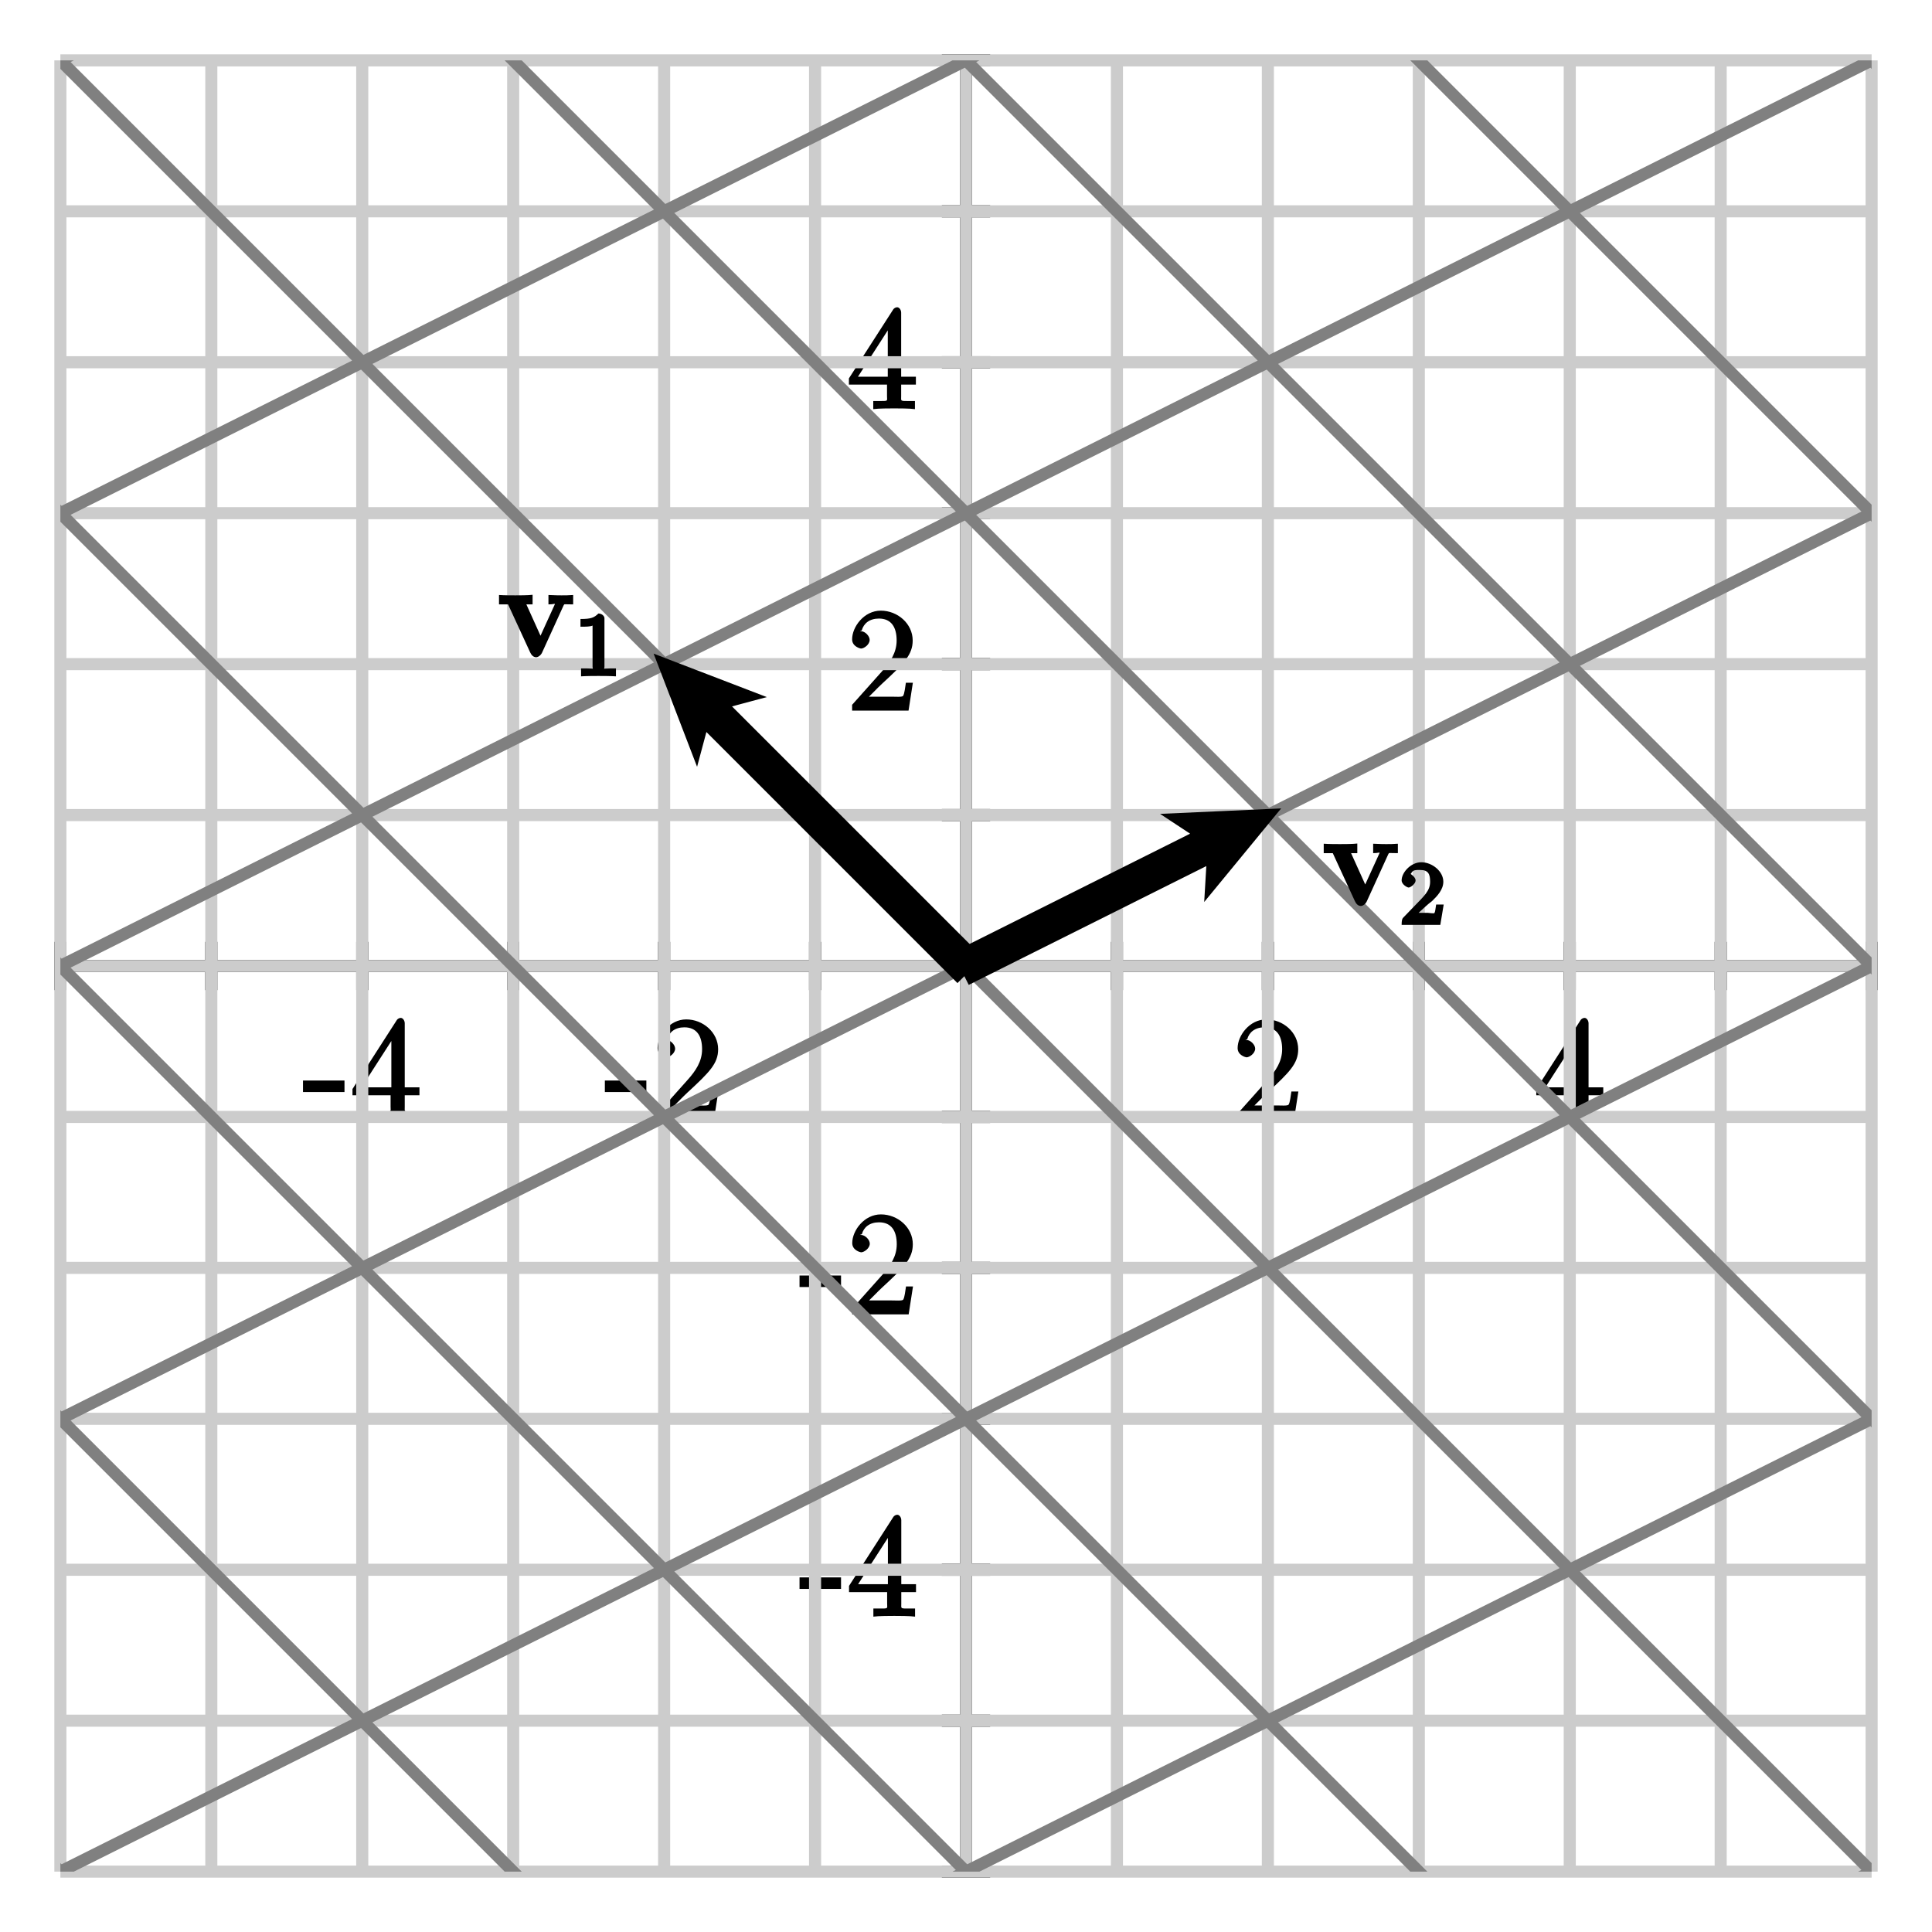
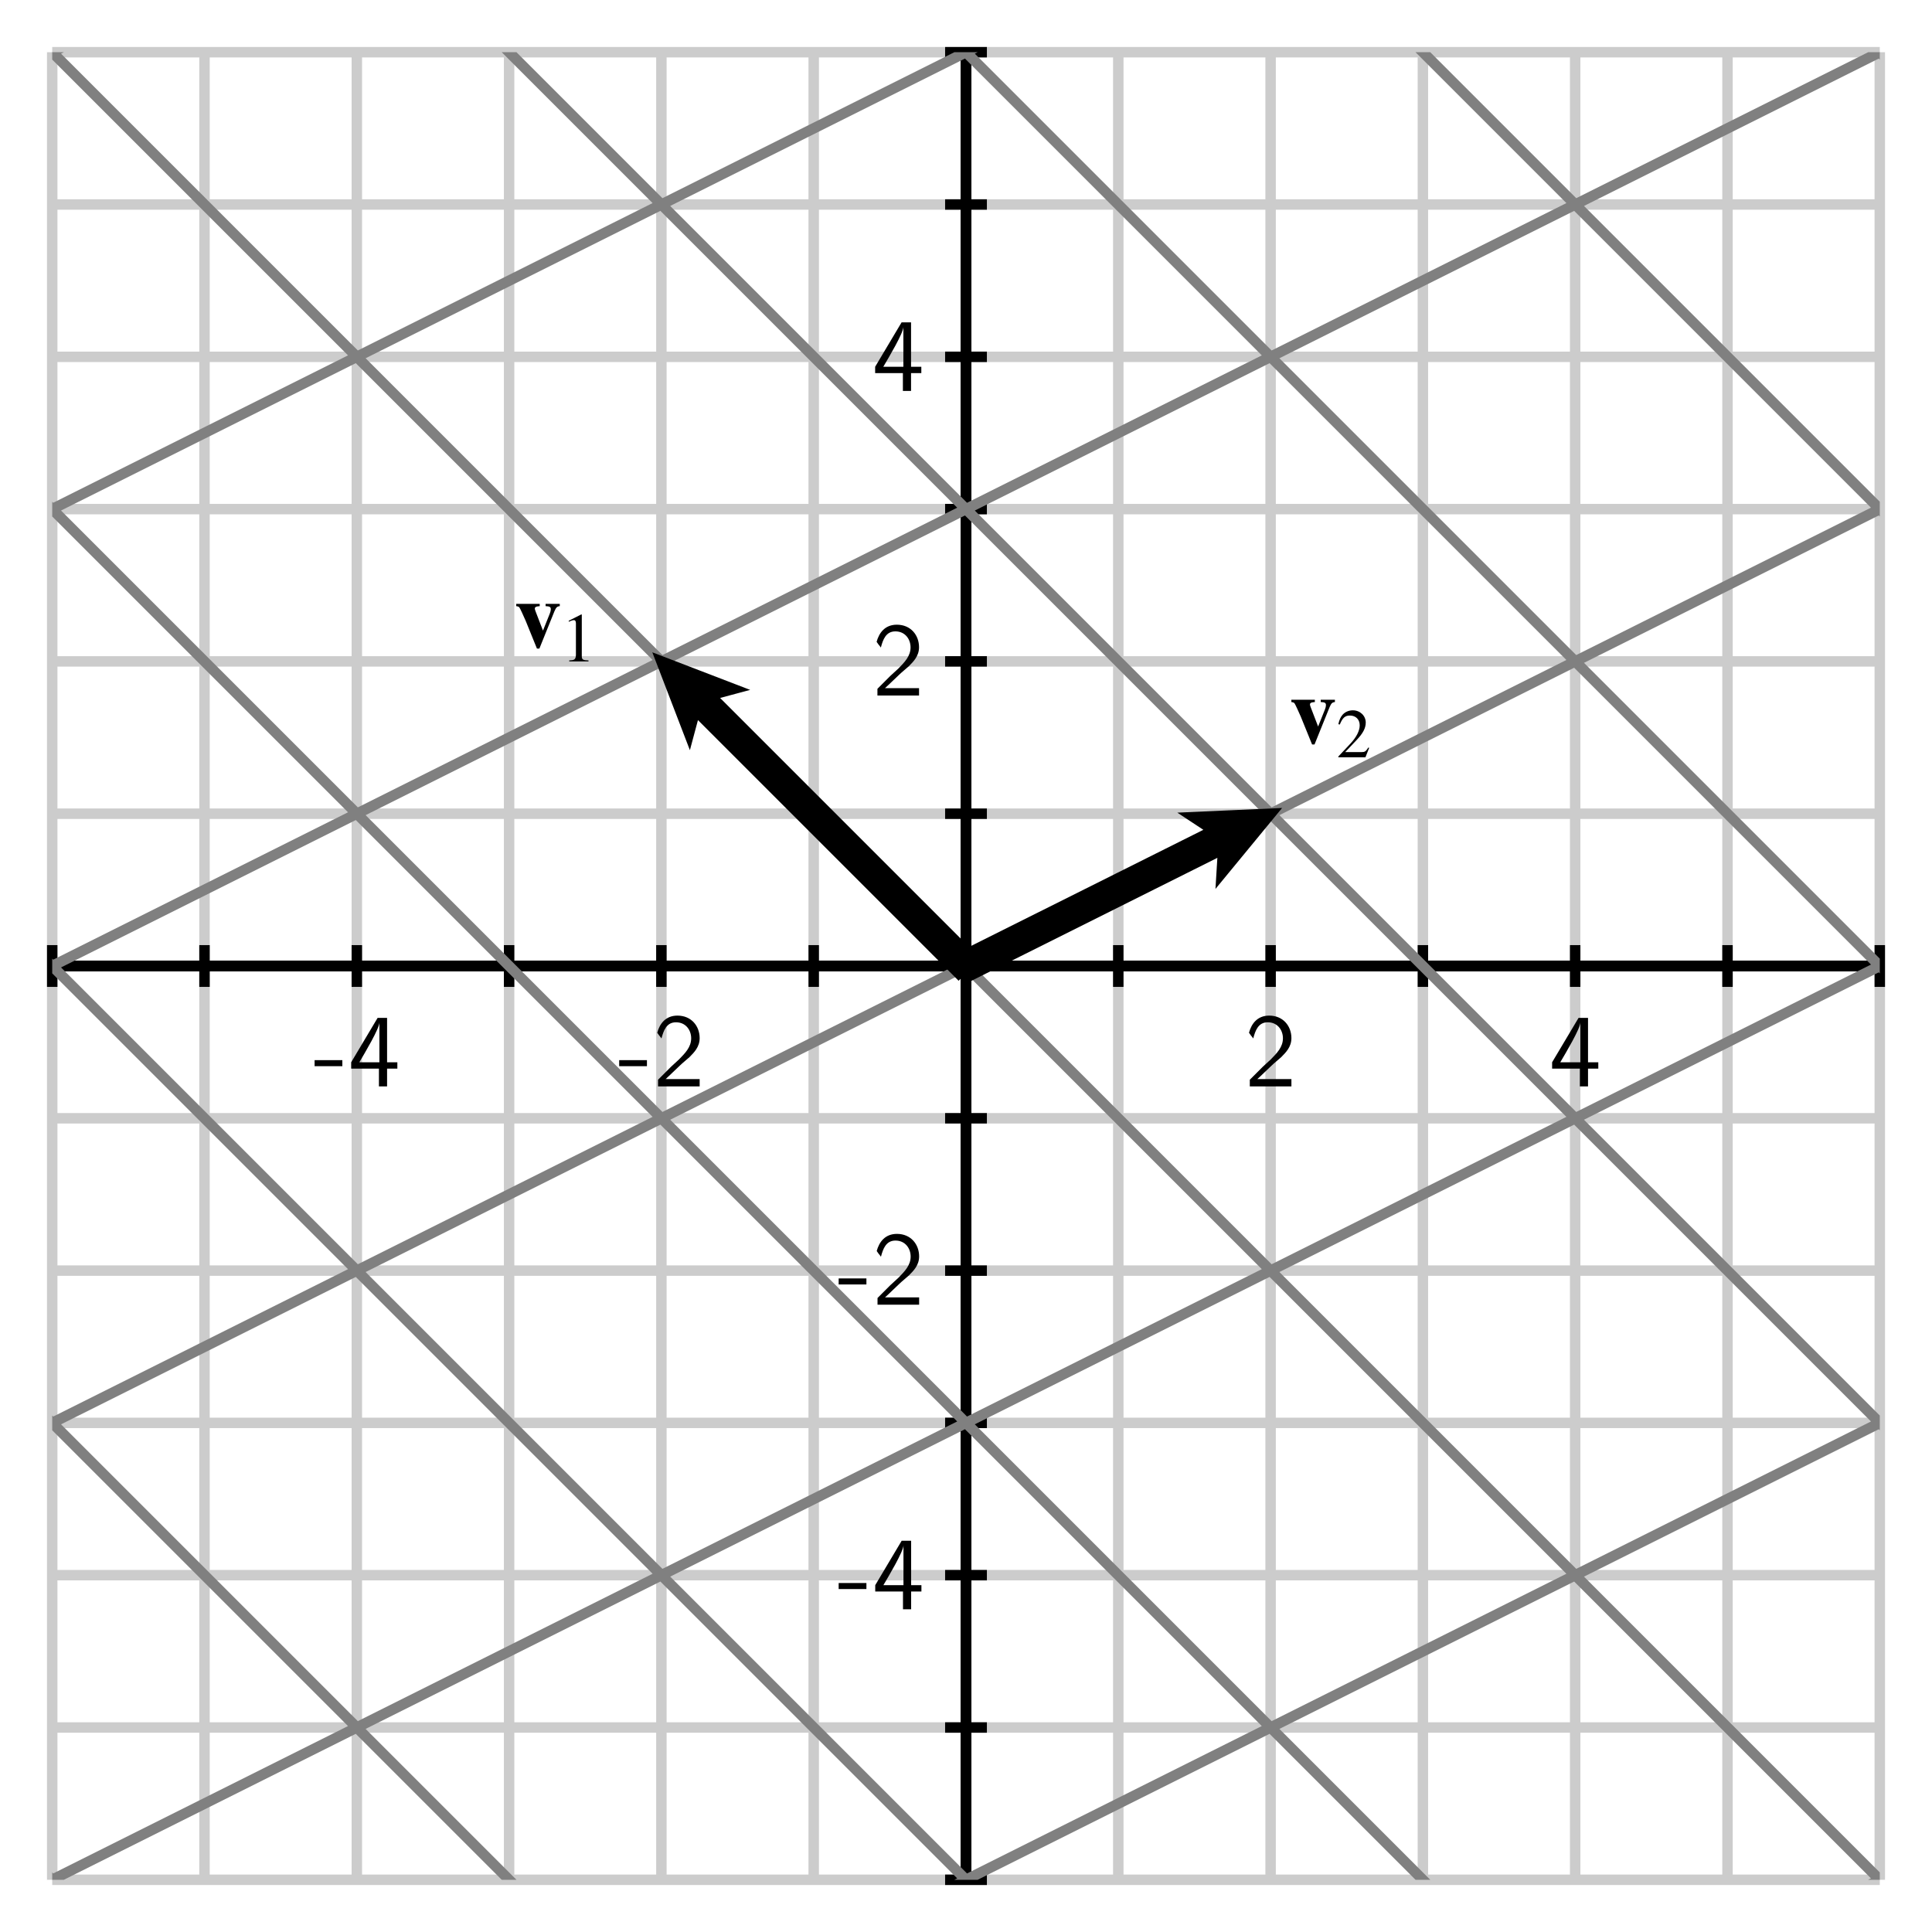
- <svg xmlns="http://www.w3.org/2000/svg" xmlns:xlink="http://www.w3.org/1999/xlink" width="160pt" height="160pt" viewBox="0 0 160 160" version="1.1">
+ <svg xmlns="http://www.w3.org/2000/svg" xmlns:xlink="http://www.w3.org/1999/xlink" width="185pt" height="185pt" viewBox="0 0 185 185" version="1.1">
  <defs>
    <g>
      <symbol overflow="visible" id="glyph0-0">
        <path style="stroke:none;" d="" />
      </symbol>
      <symbol overflow="visible" id="glyph0-1">
-         <path style="stroke:none;" d="M 3.406 -2.406 L 3.406 -3.219 L -0.031 -3.219 L -0.031 -2.266 L 3.406 -2.266 Z M 3.406 -2.406 " />
+         <path style="stroke:none;" d="M 2.766 -1.938 L 2.766 -2.516 L 0.109 -2.516 L 0.109 -1.938 Z M 2.766 -1.938 " />
      </symbol>
      <symbol overflow="visible" id="glyph0-2">
-         <path style="stroke:none;" d="M 4.484 -7.953 C 4.484 -8.188 4.328 -8.406 4.156 -8.406 C 4.062 -8.406 3.906 -8.359 3.812 -8.203 L 0.156 -2.516 L 0.156 -2 L 3.312 -2 L 3.312 -1.062 C 3.312 -0.609 3.453 -0.641 2.578 -0.641 L 2.172 -0.641 L 2.172 0.031 C 2.609 -0.031 3.562 -0.031 3.906 -0.031 C 4.234 -0.031 5.203 -0.031 5.625 0.031 L 5.625 -0.641 L 5.234 -0.641 C 4.375 -0.641 4.484 -0.609 4.484 -1.062 L 4.484 -2 L 5.703 -2 L 5.703 -2.656 L 4.484 -2.656 Z M 3.375 -7.016 L 3.375 -2.656 L 0.906 -2.656 L 3.641 -6.906 Z M 3.375 -7.016 " />
+         <path style="stroke:none;" d="M 3.719 -1.703 L 4.703 -1.703 L 4.703 -2.312 L 3.719 -2.312 L 3.719 -6.562 L 2.812 -6.562 L 0.281 -2.312 L 0.281 -1.703 L 2.938 -1.703 L 2.938 0 L 3.719 0 Z M 1.062 -2.312 C 1.578 -3.188 2.984 -5.547 2.984 -6.125 L 2.984 -2.312 Z M 1.062 -2.312 " />
      </symbol>
      <symbol overflow="visible" id="glyph0-3">
-         <path style="stroke:none;" d="M 5.281 -2.312 L 4.875 -2.312 C 4.812 -1.953 4.766 -1.406 4.641 -1.219 C 4.562 -1.109 4 -1.156 3.641 -1.156 L 1.422 -1.156 L 1.531 -0.891 C 1.844 -1.156 2.578 -1.938 2.891 -2.219 C 4.719 -3.906 5.438 -4.625 5.438 -5.812 C 5.438 -7.203 4.188 -8.281 2.797 -8.281 C 1.406 -8.281 0.422 -6.938 0.422 -5.906 C 0.422 -5.297 1.109 -5.141 1.156 -5.141 C 1.406 -5.141 1.875 -5.469 1.875 -5.859 C 1.875 -6.188 1.484 -6.578 1.156 -6.578 C 1.047 -6.578 1.016 -6.578 1.219 -6.641 C 1.375 -7.219 1.859 -7.625 2.641 -7.625 C 3.656 -7.625 4.109 -6.922 4.109 -5.812 C 4.109 -4.797 3.578 -4.016 2.891 -3.25 L 0.422 -0.484 L 0.422 0 L 5.094 0 L 5.453 -2.312 Z M 5.281 -2.312 " />
+         <path style="stroke:none;" d="M 1.734 -1.875 L 0.5 -0.641 L 0.5 0 L 4.484 0 L 4.484 -0.703 L 2.672 -0.703 C 2.547 -0.703 2.438 -0.703 2.312 -0.703 L 1.219 -0.703 C 1.547 -0.984 2.297 -1.734 2.609 -2.016 C 2.797 -2.203 3.312 -2.625 3.5 -2.797 C 3.953 -3.25 4.484 -3.781 4.484 -4.625 C 4.484 -5.781 3.688 -6.781 2.359 -6.781 C 1.219 -6.781 0.656 -6 0.422 -5.141 C 0.547 -4.969 0.594 -4.906 0.609 -4.875 C 0.625 -4.859 0.734 -4.734 0.828 -4.594 C 1.031 -5.359 1.312 -6.141 2.219 -6.141 C 3.156 -6.141 3.672 -5.391 3.672 -4.609 C 3.672 -3.766 3.094 -3.188 2.516 -2.594 Z M 1.734 -1.875 " />
      </symbol>
      <symbol overflow="visible" id="glyph1-0">
        <path style="stroke:none;" d="" />
      </symbol>
      <symbol overflow="visible" id="glyph1-1">
-         <path style="stroke:none;" d="M 5.469 -4.234 C 5.547 -4.391 5.469 -4.328 6.266 -4.328 L 6.266 -5.109 C 5.75 -5.078 5.734 -5.078 5.297 -5.078 C 5 -5.078 4.984 -5.078 4.219 -5.109 L 4.219 -4.328 C 4.656 -4.328 4.75 -4.422 4.75 -4.344 C 4.75 -4.344 4.797 -4.438 4.844 -4.547 L 3.562 -1.734 L 2.391 -4.328 L 2.906 -4.328 L 2.906 -5.125 C 2.531 -5.078 1.766 -5.078 1.484 -5.078 C 1.172 -5.078 0.547 -5.078 0.125 -5.109 L 0.125 -4.328 L 0.875 -4.328 L 2.703 -0.359 C 2.797 -0.156 2.953 0.047 3.203 0.047 C 3.375 0.047 3.594 -0.125 3.688 -0.328 Z M 5.469 -4.234 " />
+         <path style="stroke:none;" d="M 4.359 -4.156 L 3 -4.156 L 3 -3.938 C 3.391 -3.922 3.5 -3.859 3.5 -3.641 C 3.5 -3.531 3.469 -3.391 3.406 -3.234 L 2.75 -1.594 L 2.047 -3.422 C 1.984 -3.594 1.969 -3.641 1.969 -3.703 C 1.969 -3.828 2.047 -3.891 2.281 -3.922 C 2.297 -3.922 2.359 -3.922 2.438 -3.938 L 2.438 -4.156 L 0.188 -4.156 L 0.188 -3.938 C 0.391 -3.906 0.453 -3.875 0.5 -3.797 C 0.516 -3.812 0.938 -2.906 1.094 -2.531 L 2.172 0.125 L 2.406 0.125 L 3.844 -3.438 C 4.016 -3.828 4.094 -3.906 4.359 -3.938 Z M 4.359 -4.156 " />
      </symbol>
      <symbol overflow="visible" id="glyph2-0">
        <path style="stroke:none;" d="" />
      </symbol>
      <symbol overflow="visible" id="glyph2-1">
-         <path style="stroke:none;" d="M 2.469 -4.797 C 2.469 -4.984 2.25 -5.188 1.969 -5.188 C 1.609 -4.844 1.375 -4.734 0.484 -4.734 L 0.484 -4.094 C 0.891 -4.094 1.281 -4.094 1.484 -4.188 L 1.484 -0.797 C 1.484 -0.531 1.672 -0.641 0.984 -0.641 L 0.531 -0.641 L 0.531 0.016 C 1.031 -0.016 1.656 -0.016 1.969 -0.016 C 2.297 -0.016 2.922 -0.016 3.422 0.016 L 3.422 -0.641 L 2.969 -0.641 C 2.281 -0.641 2.469 -0.531 2.469 -0.797 Z M 2.469 -4.797 " />
+         <path style="stroke:none;" d="M 1.938 -4.5 L 0.734 -3.891 L 0.734 -3.797 C 0.812 -3.828 0.891 -3.859 0.922 -3.875 C 1.031 -3.922 1.156 -3.953 1.219 -3.953 C 1.359 -3.953 1.422 -3.844 1.422 -3.641 L 1.422 -0.625 C 1.422 -0.406 1.359 -0.25 1.266 -0.188 C 1.156 -0.125 1.062 -0.109 0.781 -0.094 L 0.781 0 L 2.625 0 L 2.625 -0.094 C 2.094 -0.109 1.984 -0.172 1.984 -0.5 L 1.984 -4.484 Z M 1.938 -4.5 " />
      </symbol>
      <symbol overflow="visible" id="glyph2-2">
-         <path style="stroke:none;" d="M 2.172 -1.531 C 2.281 -1.641 2.578 -1.875 2.703 -1.969 C 3.141 -2.391 3.641 -2.922 3.641 -3.578 C 3.641 -4.438 2.719 -5.188 1.812 -5.188 C 0.953 -5.188 0.188 -4.344 0.188 -3.688 C 0.188 -3.344 0.656 -3.094 0.766 -3.094 C 0.922 -3.094 1.344 -3.406 1.344 -3.672 C 1.344 -4.047 0.781 -4.25 0.969 -4.25 C 1.109 -4.578 1.391 -4.547 1.734 -4.547 C 2.406 -4.547 2.547 -4.188 2.547 -3.578 C 2.547 -2.828 2.078 -2.422 1.234 -1.547 L 0.328 -0.609 C 0.234 -0.531 0.188 -0.375 0.188 0 L 3.391 0 L 3.672 -1.688 L 3.047 -1.688 C 2.984 -1.344 2.984 -1.125 2.906 -0.984 C 2.859 -0.922 2.453 -1 2.344 -1 L 1.062 -1 L 1.203 -0.641 Z M 2.172 -1.531 " />
+         <path style="stroke:none;" d="M 3.156 -0.906 L 3.078 -0.938 C 2.828 -0.562 2.75 -0.5 2.438 -0.5 L 0.859 -0.5 L 1.969 -1.672 C 2.562 -2.297 2.828 -2.797 2.828 -3.328 C 2.828 -3.984 2.281 -4.5 1.594 -4.5 C 1.219 -4.5 0.875 -4.359 0.625 -4.094 C 0.422 -3.859 0.312 -3.641 0.203 -3.172 L 0.344 -3.141 C 0.609 -3.797 0.859 -4 1.312 -4 C 1.875 -4 2.25 -3.625 2.25 -3.062 C 2.25 -2.547 1.938 -1.938 1.391 -1.344 L 0.203 -0.078 L 0.203 0 L 2.797 0 Z M 3.156 -0.906 " />
      </symbol>
    </g>
    <clipPath id="clip1">
-       <path d="M 5 5 L 155 5 L 155 155 L 5 155 Z M 5 5 " />
+       <path d="M 5 5 L 180 5 L 180 180 L 5 180 Z M 5 5 " />
    </clipPath>
  </defs>
  <g id="surface1">
-     <path style="fill:none;stroke-width:10;stroke-linecap:butt;stroke-linejoin:miter;stroke:rgb(0%,0%,0%);stroke-opacity:1;stroke-miterlimit:10;" d="M 50 800 L 1550 800 M 800 50 L 800 1550 " transform="matrix(0.1,0,0,-0.1,0,160)" />
-     <path style="fill:none;stroke-width:10;stroke-linecap:butt;stroke-linejoin:miter;stroke:rgb(0%,0%,0%);stroke-opacity:1;stroke-miterlimit:10;" d="M 50 800 L 1550 800 M 800 50 L 800 1550 M 50 780 L 50 820 " transform="matrix(0.1,0,0,-0.1,0,160)" />
-     <path style="fill:none;stroke-width:10;stroke-linecap:butt;stroke-linejoin:miter;stroke:rgb(0%,0%,0%);stroke-opacity:1;stroke-miterlimit:10;" d="M 50 800 L 1550 800 M 800 50 L 800 1550 M 175 780 L 175 820 " transform="matrix(0.1,0,0,-0.1,0,160)" />
-     <path style="fill:none;stroke-width:10;stroke-linecap:butt;stroke-linejoin:miter;stroke:rgb(0%,0%,0%);stroke-opacity:1;stroke-miterlimit:10;" d="M 50 800 L 1550 800 M 800 50 L 800 1550 M 300 780 L 300 820 " transform="matrix(0.1,0,0,-0.1,0,160)" />
-     <path style="fill:none;stroke-width:10;stroke-linecap:butt;stroke-linejoin:miter;stroke:rgb(0%,0%,0%);stroke-opacity:1;stroke-miterlimit:10;" d="M 50 800 L 1550 800 M 800 50 L 800 1550 M 425 780 L 425 820 " transform="matrix(0.1,0,0,-0.1,0,160)" />
-     <path style="fill:none;stroke-width:10;stroke-linecap:butt;stroke-linejoin:miter;stroke:rgb(0%,0%,0%);stroke-opacity:1;stroke-miterlimit:10;" d="M 50 800 L 1550 800 M 800 50 L 800 1550 M 550 780 L 550 820 " transform="matrix(0.1,0,0,-0.1,0,160)" />
-     <path style="fill:none;stroke-width:10;stroke-linecap:butt;stroke-linejoin:miter;stroke:rgb(0%,0%,0%);stroke-opacity:1;stroke-miterlimit:10;" d="M 50 800 L 1550 800 M 800 50 L 800 1550 M 675 780 L 675 820 " transform="matrix(0.1,0,0,-0.1,0,160)" />
-     <path style="fill:none;stroke-width:10;stroke-linecap:butt;stroke-linejoin:miter;stroke:rgb(0%,0%,0%);stroke-opacity:1;stroke-miterlimit:10;" d="M 50 800 L 1550 800 M 800 50 L 800 1550 M 800 780 L 800 820 " transform="matrix(0.1,0,0,-0.1,0,160)" />
-     <path style="fill:none;stroke-width:10;stroke-linecap:butt;stroke-linejoin:miter;stroke:rgb(0%,0%,0%);stroke-opacity:1;stroke-miterlimit:10;" d="M 50 800 L 1550 800 M 800 50 L 800 1550 M 925 780 L 925 820 " transform="matrix(0.1,0,0,-0.1,0,160)" />
-     <path style="fill:none;stroke-width:10;stroke-linecap:butt;stroke-linejoin:miter;stroke:rgb(0%,0%,0%);stroke-opacity:1;stroke-miterlimit:10;" d="M 50 800 L 1550 800 M 800 50 L 800 1550 M 1050 780 L 1050 820 " transform="matrix(0.1,0,0,-0.1,0,160)" />
-     <path style="fill:none;stroke-width:10;stroke-linecap:butt;stroke-linejoin:miter;stroke:rgb(0%,0%,0%);stroke-opacity:1;stroke-miterlimit:10;" d="M 50 800 L 1550 800 M 800 50 L 800 1550 M 1175 780 L 1175 820 " transform="matrix(0.1,0,0,-0.1,0,160)" />
-     <path style="fill:none;stroke-width:10;stroke-linecap:butt;stroke-linejoin:miter;stroke:rgb(0%,0%,0%);stroke-opacity:1;stroke-miterlimit:10;" d="M 50 800 L 1550 800 M 800 50 L 800 1550 M 1300 780 L 1300 820 " transform="matrix(0.1,0,0,-0.1,0,160)" />
-     <path style="fill:none;stroke-width:10;stroke-linecap:butt;stroke-linejoin:miter;stroke:rgb(0%,0%,0%);stroke-opacity:1;stroke-miterlimit:10;" d="M 50 800 L 1550 800 M 800 50 L 800 1550 M 1425 780 L 1425 820 " transform="matrix(0.1,0,0,-0.1,0,160)" />
-     <path style="fill:none;stroke-width:10;stroke-linecap:butt;stroke-linejoin:miter;stroke:rgb(0%,0%,0%);stroke-opacity:1;stroke-miterlimit:10;" d="M 50 800 L 1550 800 M 800 50 L 800 1550 M 1550 780 L 1550 820 " transform="matrix(0.1,0,0,-0.1,0,160)" />
-     <path style="fill:none;stroke-width:10;stroke-linecap:butt;stroke-linejoin:miter;stroke:rgb(0%,0%,0%);stroke-opacity:1;stroke-miterlimit:10;" d="M 50 800 L 1550 800 M 800 50 L 800 1550 M 780 50 L 820 50 " transform="matrix(0.1,0,0,-0.1,0,160)" />
-     <path style="fill:none;stroke-width:10;stroke-linecap:butt;stroke-linejoin:miter;stroke:rgb(0%,0%,0%);stroke-opacity:1;stroke-miterlimit:10;" d="M 50 800 L 1550 800 M 800 50 L 800 1550 M 780 175 L 820 175 " transform="matrix(0.1,0,0,-0.1,0,160)" />
-     <path style="fill:none;stroke-width:10;stroke-linecap:butt;stroke-linejoin:miter;stroke:rgb(0%,0%,0%);stroke-opacity:1;stroke-miterlimit:10;" d="M 50 800 L 1550 800 M 800 50 L 800 1550 M 780 300 L 820 300 " transform="matrix(0.1,0,0,-0.1,0,160)" />
-     <path style="fill:none;stroke-width:10;stroke-linecap:butt;stroke-linejoin:miter;stroke:rgb(0%,0%,0%);stroke-opacity:1;stroke-miterlimit:10;" d="M 50 800 L 1550 800 M 800 50 L 800 1550 M 780 425 L 820 425 " transform="matrix(0.1,0,0,-0.1,0,160)" />
-     <path style="fill:none;stroke-width:10;stroke-linecap:butt;stroke-linejoin:miter;stroke:rgb(0%,0%,0%);stroke-opacity:1;stroke-miterlimit:10;" d="M 50 800 L 1550 800 M 800 50 L 800 1550 M 780 550 L 820 550 " transform="matrix(0.1,0,0,-0.1,0,160)" />
-     <path style="fill:none;stroke-width:10;stroke-linecap:butt;stroke-linejoin:miter;stroke:rgb(0%,0%,0%);stroke-opacity:1;stroke-miterlimit:10;" d="M 50 800 L 1550 800 M 800 50 L 800 1550 M 780 675 L 820 675 " transform="matrix(0.1,0,0,-0.1,0,160)" />
-     <path style="fill:none;stroke-width:10;stroke-linecap:butt;stroke-linejoin:miter;stroke:rgb(0%,0%,0%);stroke-opacity:1;stroke-miterlimit:10;" d="M 50 800 L 1550 800 M 800 50 L 800 1550 M 780 800 L 820 800 " transform="matrix(0.1,0,0,-0.1,0,160)" />
-     <path style="fill:none;stroke-width:10;stroke-linecap:butt;stroke-linejoin:miter;stroke:rgb(0%,0%,0%);stroke-opacity:1;stroke-miterlimit:10;" d="M 50 800 L 1550 800 M 800 50 L 800 1550 M 780 925 L 820 925 " transform="matrix(0.1,0,0,-0.1,0,160)" />
-     <path style="fill:none;stroke-width:10;stroke-linecap:butt;stroke-linejoin:miter;stroke:rgb(0%,0%,0%);stroke-opacity:1;stroke-miterlimit:10;" d="M 50 800 L 1550 800 M 800 50 L 800 1550 M 780 1050 L 820 1050 " transform="matrix(0.1,0,0,-0.1,0,160)" />
-     <path style="fill:none;stroke-width:10;stroke-linecap:butt;stroke-linejoin:miter;stroke:rgb(0%,0%,0%);stroke-opacity:1;stroke-miterlimit:10;" d="M 50 800 L 1550 800 M 800 50 L 800 1550 M 780 1175 L 820 1175 " transform="matrix(0.1,0,0,-0.1,0,160)" />
-     <path style="fill:none;stroke-width:10;stroke-linecap:butt;stroke-linejoin:miter;stroke:rgb(0%,0%,0%);stroke-opacity:1;stroke-miterlimit:10;" d="M 50 800 L 1550 800 M 800 50 L 800 1550 M 780 1300 L 820 1300 " transform="matrix(0.1,0,0,-0.1,0,160)" />
-     <path style="fill:none;stroke-width:10;stroke-linecap:butt;stroke-linejoin:miter;stroke:rgb(0%,0%,0%);stroke-opacity:1;stroke-miterlimit:10;" d="M 50 800 L 1550 800 M 800 50 L 800 1550 M 780 1425 L 820 1425 " transform="matrix(0.1,0,0,-0.1,0,160)" />
-     <path style="fill:none;stroke-width:10;stroke-linecap:butt;stroke-linejoin:miter;stroke:rgb(0%,0%,0%);stroke-opacity:1;stroke-miterlimit:10;" d="M 50 800 L 1550 800 M 800 50 L 800 1550 M 780 1550 L 820 1550 " transform="matrix(0.1,0,0,-0.1,0,160)" />
+     <path style="fill:none;stroke-width:10;stroke-linecap:butt;stroke-linejoin:miter;stroke:rgb(80.077%,80.077%,80.077%);stroke-opacity:1;stroke-miterlimit:10;" d="M 50 50 L 50 1800 M 195.82 50 L 195.82 1800 M 341.68 50 L 341.68 1800 M 487.5 50 L 487.5 1800 M 633.32 50 L 633.32 1800 M 779.18 50 L 779.18 1800 M 925 50 L 925 1800 M 1070.82 50 L 1070.82 1800 M 1216.68 50 L 1216.68 1800 M 1362.5 50 L 1362.5 1800 M 1508.32 50 L 1508.32 1800 M 1654.18 50 L 1654.18 1800 M 1800 50 L 1800 1800 M 50 50 L 1800 50 M 50 195.82 L 1800 195.82 M 50 341.68 L 1800 341.68 M 50 487.5 L 1800 487.5 M 50 633.32 L 1800 633.32 M 50 779.18 L 1800 779.18 M 50 925 L 1800 925 M 50 1070.82 L 1800 1070.82 M 50 1216.68 L 1800 1216.68 M 50 1362.5 L 1800 1362.5 M 50 1508.32 L 1800 1508.32 M 50 1654.18 L 1800 1654.18 M 50 1800 L 1800 1800 " transform="matrix(0.1,0,0,-0.1,0,185)" />
+     <path style="fill:none;stroke-width:10;stroke-linecap:butt;stroke-linejoin:miter;stroke:rgb(0%,0%,0%);stroke-opacity:1;stroke-miterlimit:10;" d="M 50 925 L 1800 925 M 925 50 L 925 1800 " transform="matrix(0.1,0,0,-0.1,0,185)" />
+     <path style="fill:none;stroke-width:10;stroke-linecap:butt;stroke-linejoin:miter;stroke:rgb(0%,0%,0%);stroke-opacity:1;stroke-miterlimit:10;" d="M 50 925 L 1800 925 M 925 50 L 925 1800 M 50 905 L 50 945 " transform="matrix(0.1,0,0,-0.1,0,185)" />
+     <path style="fill:none;stroke-width:10;stroke-linecap:butt;stroke-linejoin:miter;stroke:rgb(0%,0%,0%);stroke-opacity:1;stroke-miterlimit:10;" d="M 50 925 L 1800 925 M 925 50 L 925 1800 M 195.82 905 L 195.82 945 " transform="matrix(0.1,0,0,-0.1,0,185)" />
+     <path style="fill:none;stroke-width:10;stroke-linecap:butt;stroke-linejoin:miter;stroke:rgb(0%,0%,0%);stroke-opacity:1;stroke-miterlimit:10;" d="M 50 925 L 1800 925 M 925 50 L 925 1800 M 341.68 905 L 341.68 945 " transform="matrix(0.1,0,0,-0.1,0,185)" />
+     <path style="fill:none;stroke-width:10;stroke-linecap:butt;stroke-linejoin:miter;stroke:rgb(0%,0%,0%);stroke-opacity:1;stroke-miterlimit:10;" d="M 50 925 L 1800 925 M 925 50 L 925 1800 M 487.5 905 L 487.5 945 " transform="matrix(0.1,0,0,-0.1,0,185)" />
+     <path style="fill:none;stroke-width:10;stroke-linecap:butt;stroke-linejoin:miter;stroke:rgb(0%,0%,0%);stroke-opacity:1;stroke-miterlimit:10;" d="M 50 925 L 1800 925 M 925 50 L 925 1800 M 633.32 905 L 633.32 945 " transform="matrix(0.1,0,0,-0.1,0,185)" />
+     <path style="fill:none;stroke-width:10;stroke-linecap:butt;stroke-linejoin:miter;stroke:rgb(0%,0%,0%);stroke-opacity:1;stroke-miterlimit:10;" d="M 50 925 L 1800 925 M 925 50 L 925 1800 M 779.18 905 L 779.18 945 " transform="matrix(0.1,0,0,-0.1,0,185)" />
+     <path style="fill:none;stroke-width:10;stroke-linecap:butt;stroke-linejoin:miter;stroke:rgb(0%,0%,0%);stroke-opacity:1;stroke-miterlimit:10;" d="M 50 925 L 1800 925 M 925 50 L 925 1800 M 925 905 L 925 945 " transform="matrix(0.1,0,0,-0.1,0,185)" />
+     <path style="fill:none;stroke-width:10;stroke-linecap:butt;stroke-linejoin:miter;stroke:rgb(0%,0%,0%);stroke-opacity:1;stroke-miterlimit:10;" d="M 50 925 L 1800 925 M 925 50 L 925 1800 M 1070.82 905 L 1070.82 945 " transform="matrix(0.1,0,0,-0.1,0,185)" />
+     <path style="fill:none;stroke-width:10;stroke-linecap:butt;stroke-linejoin:miter;stroke:rgb(0%,0%,0%);stroke-opacity:1;stroke-miterlimit:10;" d="M 50 925 L 1800 925 M 925 50 L 925 1800 M 1216.68 905 L 1216.68 945 " transform="matrix(0.1,0,0,-0.1,0,185)" />
+     <path style="fill:none;stroke-width:10;stroke-linecap:butt;stroke-linejoin:miter;stroke:rgb(0%,0%,0%);stroke-opacity:1;stroke-miterlimit:10;" d="M 50 925 L 1800 925 M 925 50 L 925 1800 M 1362.5 905 L 1362.5 945 " transform="matrix(0.1,0,0,-0.1,0,185)" />
+     <path style="fill:none;stroke-width:10;stroke-linecap:butt;stroke-linejoin:miter;stroke:rgb(0%,0%,0%);stroke-opacity:1;stroke-miterlimit:10;" d="M 50 925 L 1800 925 M 925 50 L 925 1800 M 1508.32 905 L 1508.32 945 " transform="matrix(0.1,0,0,-0.1,0,185)" />
+     <path style="fill:none;stroke-width:10;stroke-linecap:butt;stroke-linejoin:miter;stroke:rgb(0%,0%,0%);stroke-opacity:1;stroke-miterlimit:10;" d="M 50 925 L 1800 925 M 925 50 L 925 1800 M 1654.18 905 L 1654.18 945 " transform="matrix(0.1,0,0,-0.1,0,185)" />
+     <path style="fill:none;stroke-width:10;stroke-linecap:butt;stroke-linejoin:miter;stroke:rgb(0%,0%,0%);stroke-opacity:1;stroke-miterlimit:10;" d="M 50 925 L 1800 925 M 925 50 L 925 1800 M 1800 905 L 1800 945 " transform="matrix(0.1,0,0,-0.1,0,185)" />
+     <path style="fill:none;stroke-width:10;stroke-linecap:butt;stroke-linejoin:miter;stroke:rgb(0%,0%,0%);stroke-opacity:1;stroke-miterlimit:10;" d="M 50 925 L 1800 925 M 925 50 L 925 1800 M 905 50 L 945 50 " transform="matrix(0.1,0,0,-0.1,0,185)" />
+     <path style="fill:none;stroke-width:10;stroke-linecap:butt;stroke-linejoin:miter;stroke:rgb(0%,0%,0%);stroke-opacity:1;stroke-miterlimit:10;" d="M 50 925 L 1800 925 M 925 50 L 925 1800 M 905 195.82 L 945 195.82 " transform="matrix(0.1,0,0,-0.1,0,185)" />
+     <path style="fill:none;stroke-width:10;stroke-linecap:butt;stroke-linejoin:miter;stroke:rgb(0%,0%,0%);stroke-opacity:1;stroke-miterlimit:10;" d="M 50 925 L 1800 925 M 925 50 L 925 1800 M 905 341.68 L 945 341.68 " transform="matrix(0.1,0,0,-0.1,0,185)" />
+     <path style="fill:none;stroke-width:10;stroke-linecap:butt;stroke-linejoin:miter;stroke:rgb(0%,0%,0%);stroke-opacity:1;stroke-miterlimit:10;" d="M 50 925 L 1800 925 M 925 50 L 925 1800 M 905 487.5 L 945 487.5 " transform="matrix(0.1,0,0,-0.1,0,185)" />
+     <path style="fill:none;stroke-width:10;stroke-linecap:butt;stroke-linejoin:miter;stroke:rgb(0%,0%,0%);stroke-opacity:1;stroke-miterlimit:10;" d="M 50 925 L 1800 925 M 925 50 L 925 1800 M 905 633.32 L 945 633.32 " transform="matrix(0.1,0,0,-0.1,0,185)" />
+     <path style="fill:none;stroke-width:10;stroke-linecap:butt;stroke-linejoin:miter;stroke:rgb(0%,0%,0%);stroke-opacity:1;stroke-miterlimit:10;" d="M 50 925 L 1800 925 M 925 50 L 925 1800 M 905 779.18 L 945 779.18 " transform="matrix(0.1,0,0,-0.1,0,185)" />
+     <path style="fill:none;stroke-width:10;stroke-linecap:butt;stroke-linejoin:miter;stroke:rgb(0%,0%,0%);stroke-opacity:1;stroke-miterlimit:10;" d="M 50 925 L 1800 925 M 925 50 L 925 1800 M 905 925 L 945 925 " transform="matrix(0.1,0,0,-0.1,0,185)" />
+     <path style="fill:none;stroke-width:10;stroke-linecap:butt;stroke-linejoin:miter;stroke:rgb(0%,0%,0%);stroke-opacity:1;stroke-miterlimit:10;" d="M 50 925 L 1800 925 M 925 50 L 925 1800 M 905 1070.82 L 945 1070.82 " transform="matrix(0.1,0,0,-0.1,0,185)" />
+     <path style="fill:none;stroke-width:10;stroke-linecap:butt;stroke-linejoin:miter;stroke:rgb(0%,0%,0%);stroke-opacity:1;stroke-miterlimit:10;" d="M 50 925 L 1800 925 M 925 50 L 925 1800 M 905 1216.68 L 945 1216.68 " transform="matrix(0.1,0,0,-0.1,0,185)" />
+     <path style="fill:none;stroke-width:10;stroke-linecap:butt;stroke-linejoin:miter;stroke:rgb(0%,0%,0%);stroke-opacity:1;stroke-miterlimit:10;" d="M 50 925 L 1800 925 M 925 50 L 925 1800 M 905 1362.5 L 945 1362.5 " transform="matrix(0.1,0,0,-0.1,0,185)" />
+     <path style="fill:none;stroke-width:10;stroke-linecap:butt;stroke-linejoin:miter;stroke:rgb(0%,0%,0%);stroke-opacity:1;stroke-miterlimit:10;" d="M 50 925 L 1800 925 M 925 50 L 925 1800 M 905 1508.32 L 945 1508.32 " transform="matrix(0.1,0,0,-0.1,0,185)" />
+     <path style="fill:none;stroke-width:10;stroke-linecap:butt;stroke-linejoin:miter;stroke:rgb(0%,0%,0%);stroke-opacity:1;stroke-miterlimit:10;" d="M 50 925 L 1800 925 M 925 50 L 925 1800 M 905 1654.18 L 945 1654.18 " transform="matrix(0.1,0,0,-0.1,0,185)" />
+     <path style="fill:none;stroke-width:10;stroke-linecap:butt;stroke-linejoin:miter;stroke:rgb(0%,0%,0%);stroke-opacity:1;stroke-miterlimit:10;" d="M 50 925 L 1800 925 M 925 50 L 925 1800 M 905 1800 L 945 1800 " transform="matrix(0.1,0,0,-0.1,0,185)" />
    <g style="fill:rgb(0%,0%,0%);fill-opacity:1;">
-       <use xlink:href="#glyph0-1" x="25.123" y="92.704" />
-       <use xlink:href="#glyph0-2" x="29.035" y="92.704" />
+       <use xlink:href="#glyph0-1" x="30.016" y="104.031" />
+       <use xlink:href="#glyph0-2" x="33.346" y="104.031" />
    </g>
    <g style="fill:rgb(0%,0%,0%);fill-opacity:1;">
-       <use xlink:href="#glyph0-1" x="50.123" y="92.704" />
-       <use xlink:href="#glyph0-3" x="54.035" y="92.704" />
+       <use xlink:href="#glyph0-1" x="59.182" y="104.031" />
+       <use xlink:href="#glyph0-3" x="62.512" y="104.031" />
    </g>
    <g style="fill:rgb(0%,0%,0%);fill-opacity:1;">
-       <use xlink:href="#glyph0-3" x="102.073" y="92.704" />
+       <use xlink:href="#glyph0-3" x="119.176" y="104.031" />
    </g>
    <g style="fill:rgb(0%,0%,0%);fill-opacity:1;">
-       <use xlink:href="#glyph0-2" x="127.073" y="92.704" />
+       <use xlink:href="#glyph0-2" x="148.343" y="104.031" />
    </g>
    <g style="fill:rgb(0%,0%,0%);fill-opacity:1;">
-       <use xlink:href="#glyph0-1" x="66.245" y="133.852" />
-       <use xlink:href="#glyph0-2" x="70.157" y="133.852" />
+       <use xlink:href="#glyph0-1" x="80.198" y="154.099" />
+       <use xlink:href="#glyph0-2" x="83.528" y="154.099" />
    </g>
    <g style="fill:rgb(0%,0%,0%);fill-opacity:1;">
-       <use xlink:href="#glyph0-1" x="66.245" y="108.852" />
-       <use xlink:href="#glyph0-3" x="70.157" y="108.852" />
+       <use xlink:href="#glyph0-1" x="80.198" y="124.932" />
+       <use xlink:href="#glyph0-3" x="83.528" y="124.932" />
    </g>
    <g style="fill:rgb(0%,0%,0%);fill-opacity:1;">
-       <use xlink:href="#glyph0-3" x="70.147" y="58.852" />
+       <use xlink:href="#glyph0-3" x="83.519" y="66.599" />
    </g>
    <g style="fill:rgb(0%,0%,0%);fill-opacity:1;">
-       <use xlink:href="#glyph0-2" x="70.147" y="33.852" />
+       <use xlink:href="#glyph0-2" x="83.519" y="37.432" />
    </g>
-     <path style="fill:none;stroke-width:10;stroke-linecap:butt;stroke-linejoin:miter;stroke:rgb(80.077%,80.077%,80.077%);stroke-opacity:1;stroke-miterlimit:10;" d="M 50 50 L 50 1550 M 175 50 L 175 1550 M 300 50 L 300 1550 M 425 50 L 425 1550 M 550 50 L 550 1550 M 675 50 L 675 1550 M 800 50 L 800 1550 M 925 50 L 925 1550 M 1050 50 L 1050 1550 M 1175 50 L 1175 1550 M 1300 50 L 1300 1550 M 1425 50 L 1425 1550 M 1550 50 L 1550 1550 M 50 50 L 1550 50 M 50 175 L 1550 175 M 50 300 L 1550 300 M 50 425 L 1550 425 M 50 550 L 1550 550 M 50 675 L 1550 675 M 50 800 L 1550 800 M 50 925 L 1550 925 M 50 1050 L 1550 1050 M 50 1175 L 1550 1175 M 50 1300 L 1550 1300 M 50 1425 L 1550 1425 M 50 1550 L 1550 1550 " transform="matrix(0.1,0,0,-0.1,0,160)" />
    <g clip-path="url(#clip1)" clip-rule="nonzero">
-       <path style="fill:none;stroke-width:10;stroke-linecap:butt;stroke-linejoin:miter;stroke:rgb(50%,50%,50%);stroke-opacity:1;stroke-miterlimit:10;" d="M 800 -1075 L 3300 175 M 550 -825 L 3050 425 M 300 -575 L 2800 675 M 50 -325 L 2550 925 M -200 -75 L 2300 1175 M -450 175 L 2050 1425 M -700 425 L 1800 1675 M -950 675 L 1550 1925 M -1200 925 L 1300 2175 M -1450 1175 L 1050 2425 M -1700 1425 L 800 2675 M 800 -1075 L -1700 1425 M 1050 -950 L -1450 1550 M 1300 -825 L -1200 1675 M 1550 -700 L -950 1800 M 1800 -575 L -700 1925 M 2050 -450 L -450 2050 M 2300 -325 L -200 2175 M 2550 -200 L 50 2300 M 2800 -75 L 300 2425 M 3050 50 L 550 2550 M 3300 175 L 800 2675 M 800 -1075 L -1700 1425 L 800 2675 L 3300 175 Z M 800 -1075 " transform="matrix(0.1,0,0,-0.1,0,160)" />
+       <path style="fill:none;stroke-width:10;stroke-linecap:butt;stroke-linejoin:miter;stroke:rgb(50%,50%,50%);stroke-opacity:1;stroke-miterlimit:10;" d="M 925 -1262.5 L 3841.68 195.82 M 633.32 -970.82 L 3550 487.5 M 341.68 -679.18 L 3258.32 779.18 M 50 -387.5 L 2966.68 1070.82 M -241.68 -95.82 L 2675 1362.5 M -533.32 195.82 L 2383.32 1654.18 M -825 487.5 L 2091.68 1945.82 M -1116.68 779.18 L 1800 2237.5 M -1408.32 1070.82 L 1508.32 2529.18 M -1700 1362.5 L 1216.68 2820.82 M -1991.68 1654.18 L 925 3112.5 M 925 -1262.5 L -1991.68 1654.18 M 1216.68 -1116.68 L -1700 1800 M 1508.32 -970.82 L -1408.32 1945.82 M 1800 -825 L -1116.68 2091.68 M 2091.68 -679.18 L -825 2237.5 M 2383.32 -533.32 L -533.32 2383.32 M 2675 -387.5 L -241.68 2529.18 M 2966.68 -241.68 L 50 2675 M 3258.32 -95.82 L 341.68 2820.82 M 3550 50 L 633.32 2966.68 M 3841.68 195.82 L 925 3112.5 M 925 -1262.5 L -1991.68 1654.18 L 925 3112.5 L 3841.68 195.82 Z M 925 -1262.5 " transform="matrix(0.1,0,0,-0.1,0,185)" />
    </g>
-     <path style=" stroke:none;fill-rule:nonzero;fill:rgb(0%,0%,0%);fill-opacity:1;" d="M 80.707 79.293 L 59.656 58.242 L 61.887 57.645 L 55 55 L 57.645 61.887 L 58.242 59.656 L 79.293 80.707 L 80.707 79.293 " />
-     <path style="fill:none;stroke-width:10;stroke-linecap:butt;stroke-linejoin:miter;stroke:rgb(0%,0%,0%);stroke-opacity:1;stroke-miterlimit:10;" d="M 807.07 807.07 L 596.562 1017.578 L 618.867 1023.555 L 550 1050 L 576.445 981.133 L 582.422 1003.438 L 792.93 792.93 Z M 807.07 807.07 " transform="matrix(0.1,0,0,-0.1,0,160)" />
-     <path style=" stroke:none;fill-rule:nonzero;fill:rgb(0%,0%,0%);fill-opacity:1;" d="M 80.449 80.895 L 100.453 70.891 L 100.316 73.195 L 105 67.5 L 97.633 67.832 L 99.559 69.102 L 79.551 79.105 L 80.449 80.895 " />
-     <path style="fill:none;stroke-width:10;stroke-linecap:butt;stroke-linejoin:miter;stroke:rgb(0%,0%,0%);stroke-opacity:1;stroke-miterlimit:10;" d="M 804.492 791.055 L 1004.531 891.094 L 1003.164 868.047 L 1050 925 L 976.328 921.68 L 995.586 908.984 L 795.508 808.945 Z M 804.492 791.055 " transform="matrix(0.1,0,0,-0.1,0,160)" />
+     <path style=" stroke:none;fill-rule:nonzero;fill:rgb(0%,0%,0%);fill-opacity:1;" d="M 93.207 91.793 L 67.988 66.574 L 70.219 65.977 L 63.332 63.332 L 65.977 70.219 L 66.574 67.988 L 91.793 93.207 L 93.207 91.793 " />
+     <path style="fill:none;stroke-width:10;stroke-linecap:butt;stroke-linejoin:miter;stroke:rgb(0%,0%,0%);stroke-opacity:1;stroke-miterlimit:10;" d="M 932.07 932.07 L 679.883 1184.258 L 702.188 1190.234 L 633.32 1216.68 L 659.766 1147.812 L 665.742 1170.117 L 917.93 917.93 Z M 932.07 932.07 " transform="matrix(0.1,0,0,-0.1,0,185)" />
+     <path style=" stroke:none;fill-rule:nonzero;fill:rgb(0%,0%,0%);fill-opacity:1;" d="M 92.949 93.395 L 117.121 81.309 L 116.98 83.613 L 121.668 77.918 L 114.297 78.246 L 116.227 79.52 L 92.051 91.605 L 92.949 93.395 " />
+     <path style="fill:none;stroke-width:10;stroke-linecap:butt;stroke-linejoin:miter;stroke:rgb(0%,0%,0%);stroke-opacity:1;stroke-miterlimit:10;" d="M 929.492 916.055 L 1171.211 1036.914 L 1169.805 1013.867 L 1216.68 1070.82 L 1142.969 1067.539 L 1162.266 1054.805 L 920.508 933.945 Z M 929.492 916.055 " transform="matrix(0.1,0,0,-0.1,0,185)" />
    <g style="fill:rgb(0%,0%,0%);fill-opacity:1;">
-       <use xlink:href="#glyph1-1" x="41.201" y="54.382" />
+       <use xlink:href="#glyph1-1" x="49.243" y="61.979" />
    </g>
    <g style="fill:rgb(0%,0%,0%);fill-opacity:1;">
-       <use xlink:href="#glyph2-1" x="47.589" y="55.996" />
+       <use xlink:href="#glyph2-1" x="53.726" y="63.333" />
    </g>
    <g style="fill:rgb(0%,0%,0%);fill-opacity:1;">
-       <use xlink:href="#glyph1-1" x="109.5" y="74.982" />
+       <use xlink:href="#glyph1-1" x="123.467" y="71.162" />
    </g>
    <g style="fill:rgb(0%,0%,0%);fill-opacity:1;">
-       <use xlink:href="#glyph2-2" x="115.889" y="76.596" />
+       <use xlink:href="#glyph2-2" x="127.95" y="72.517" />
    </g>
  </g>
</svg>
